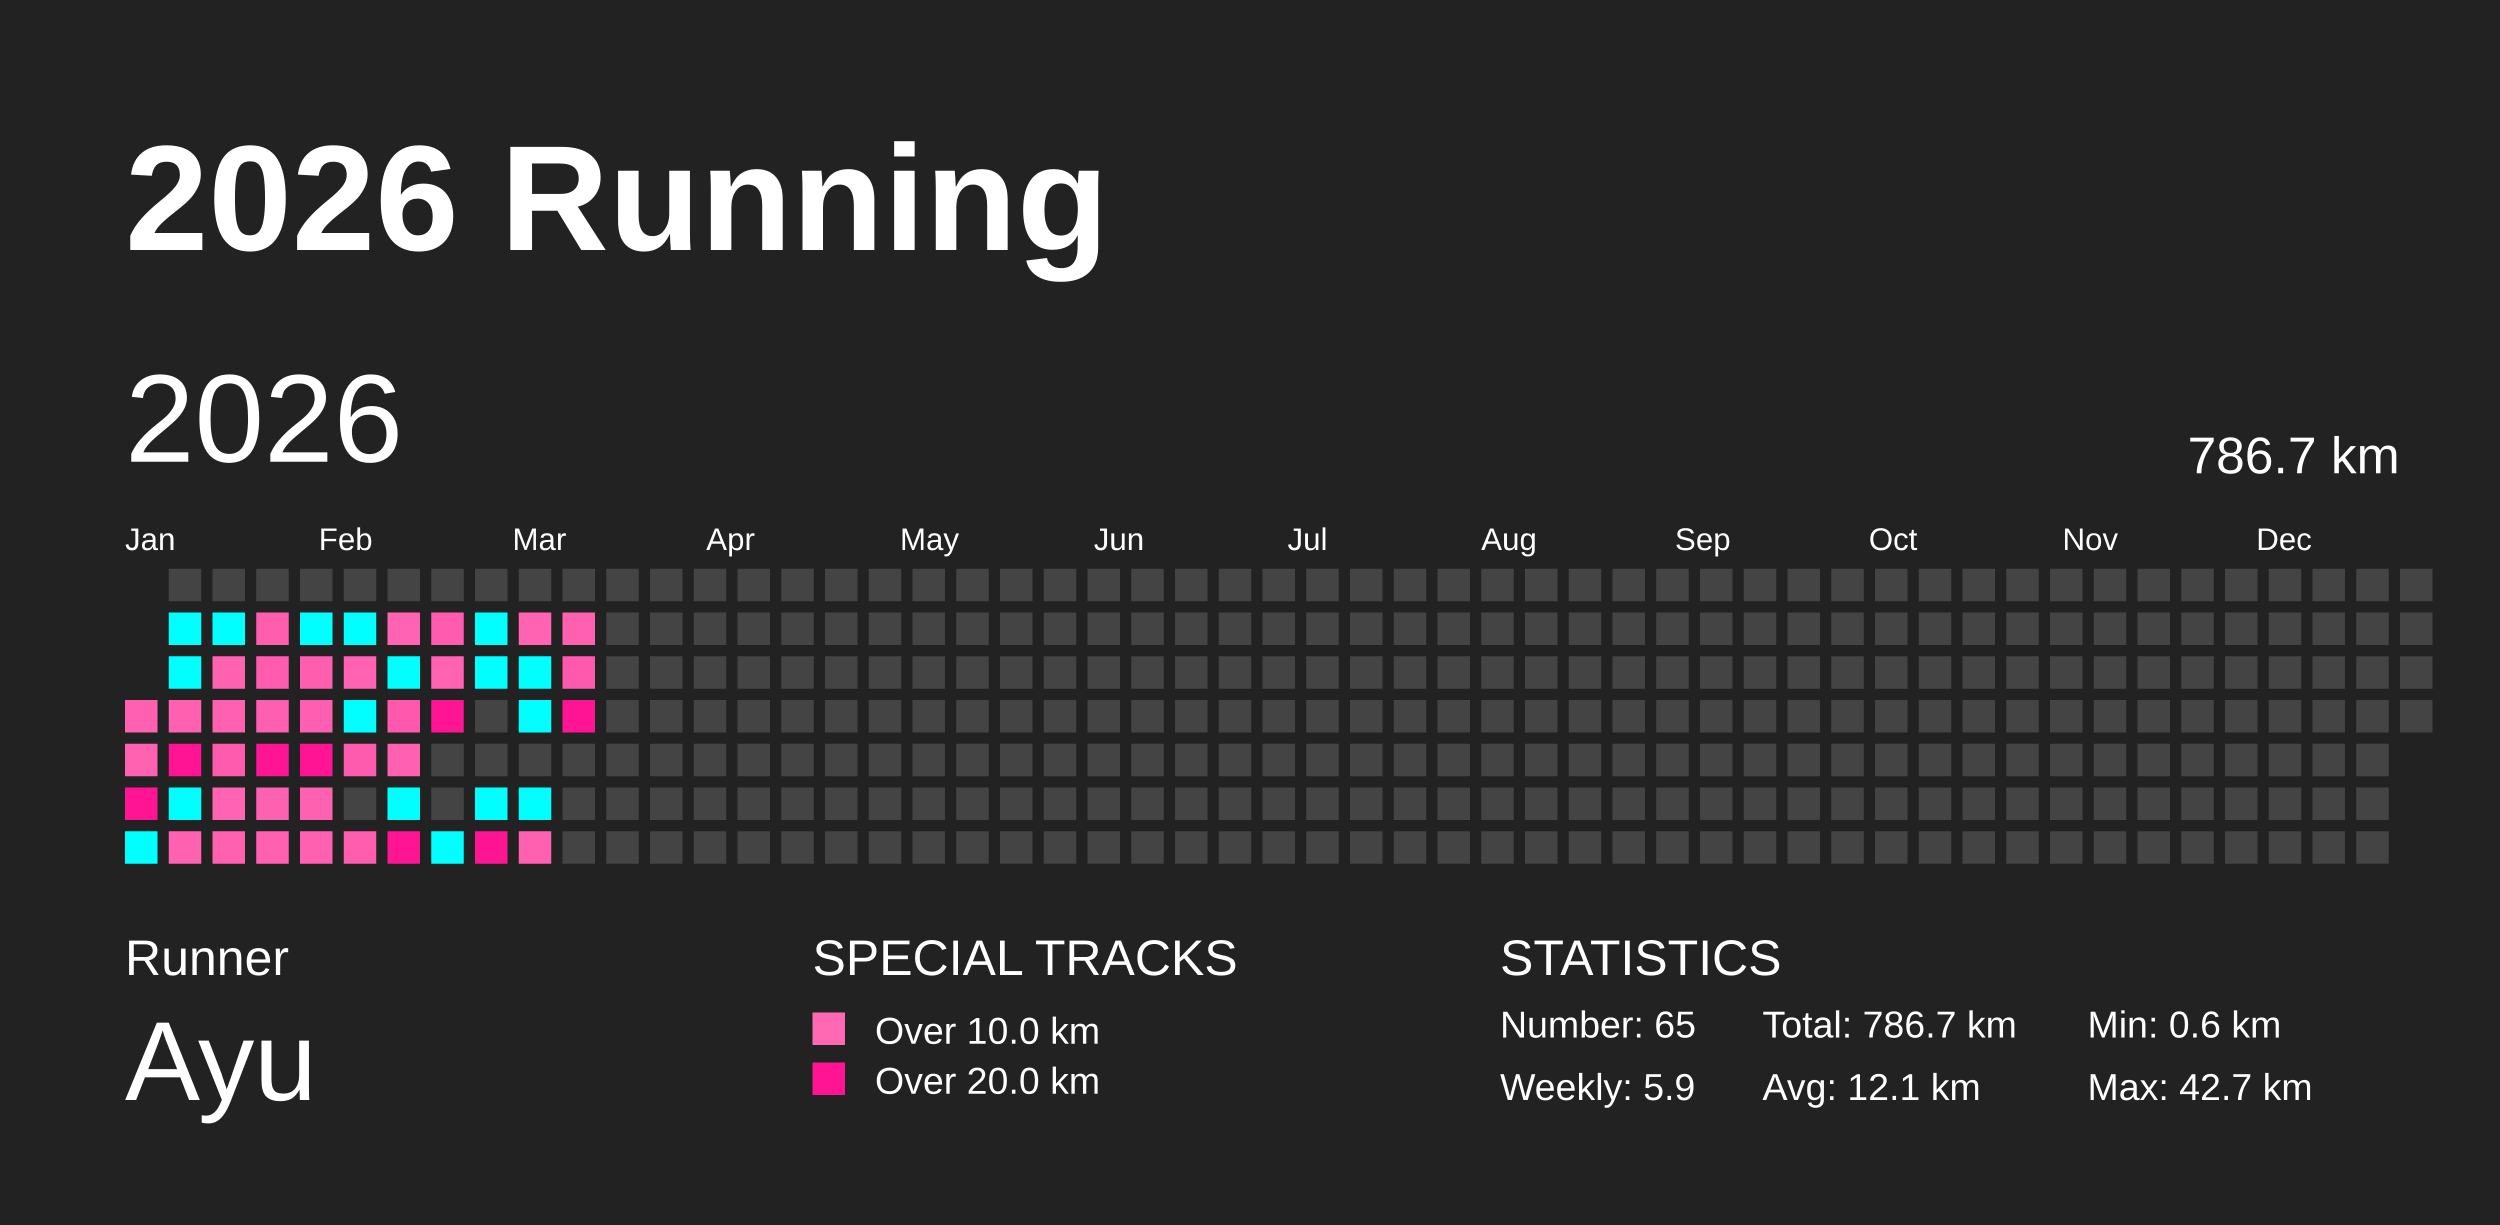
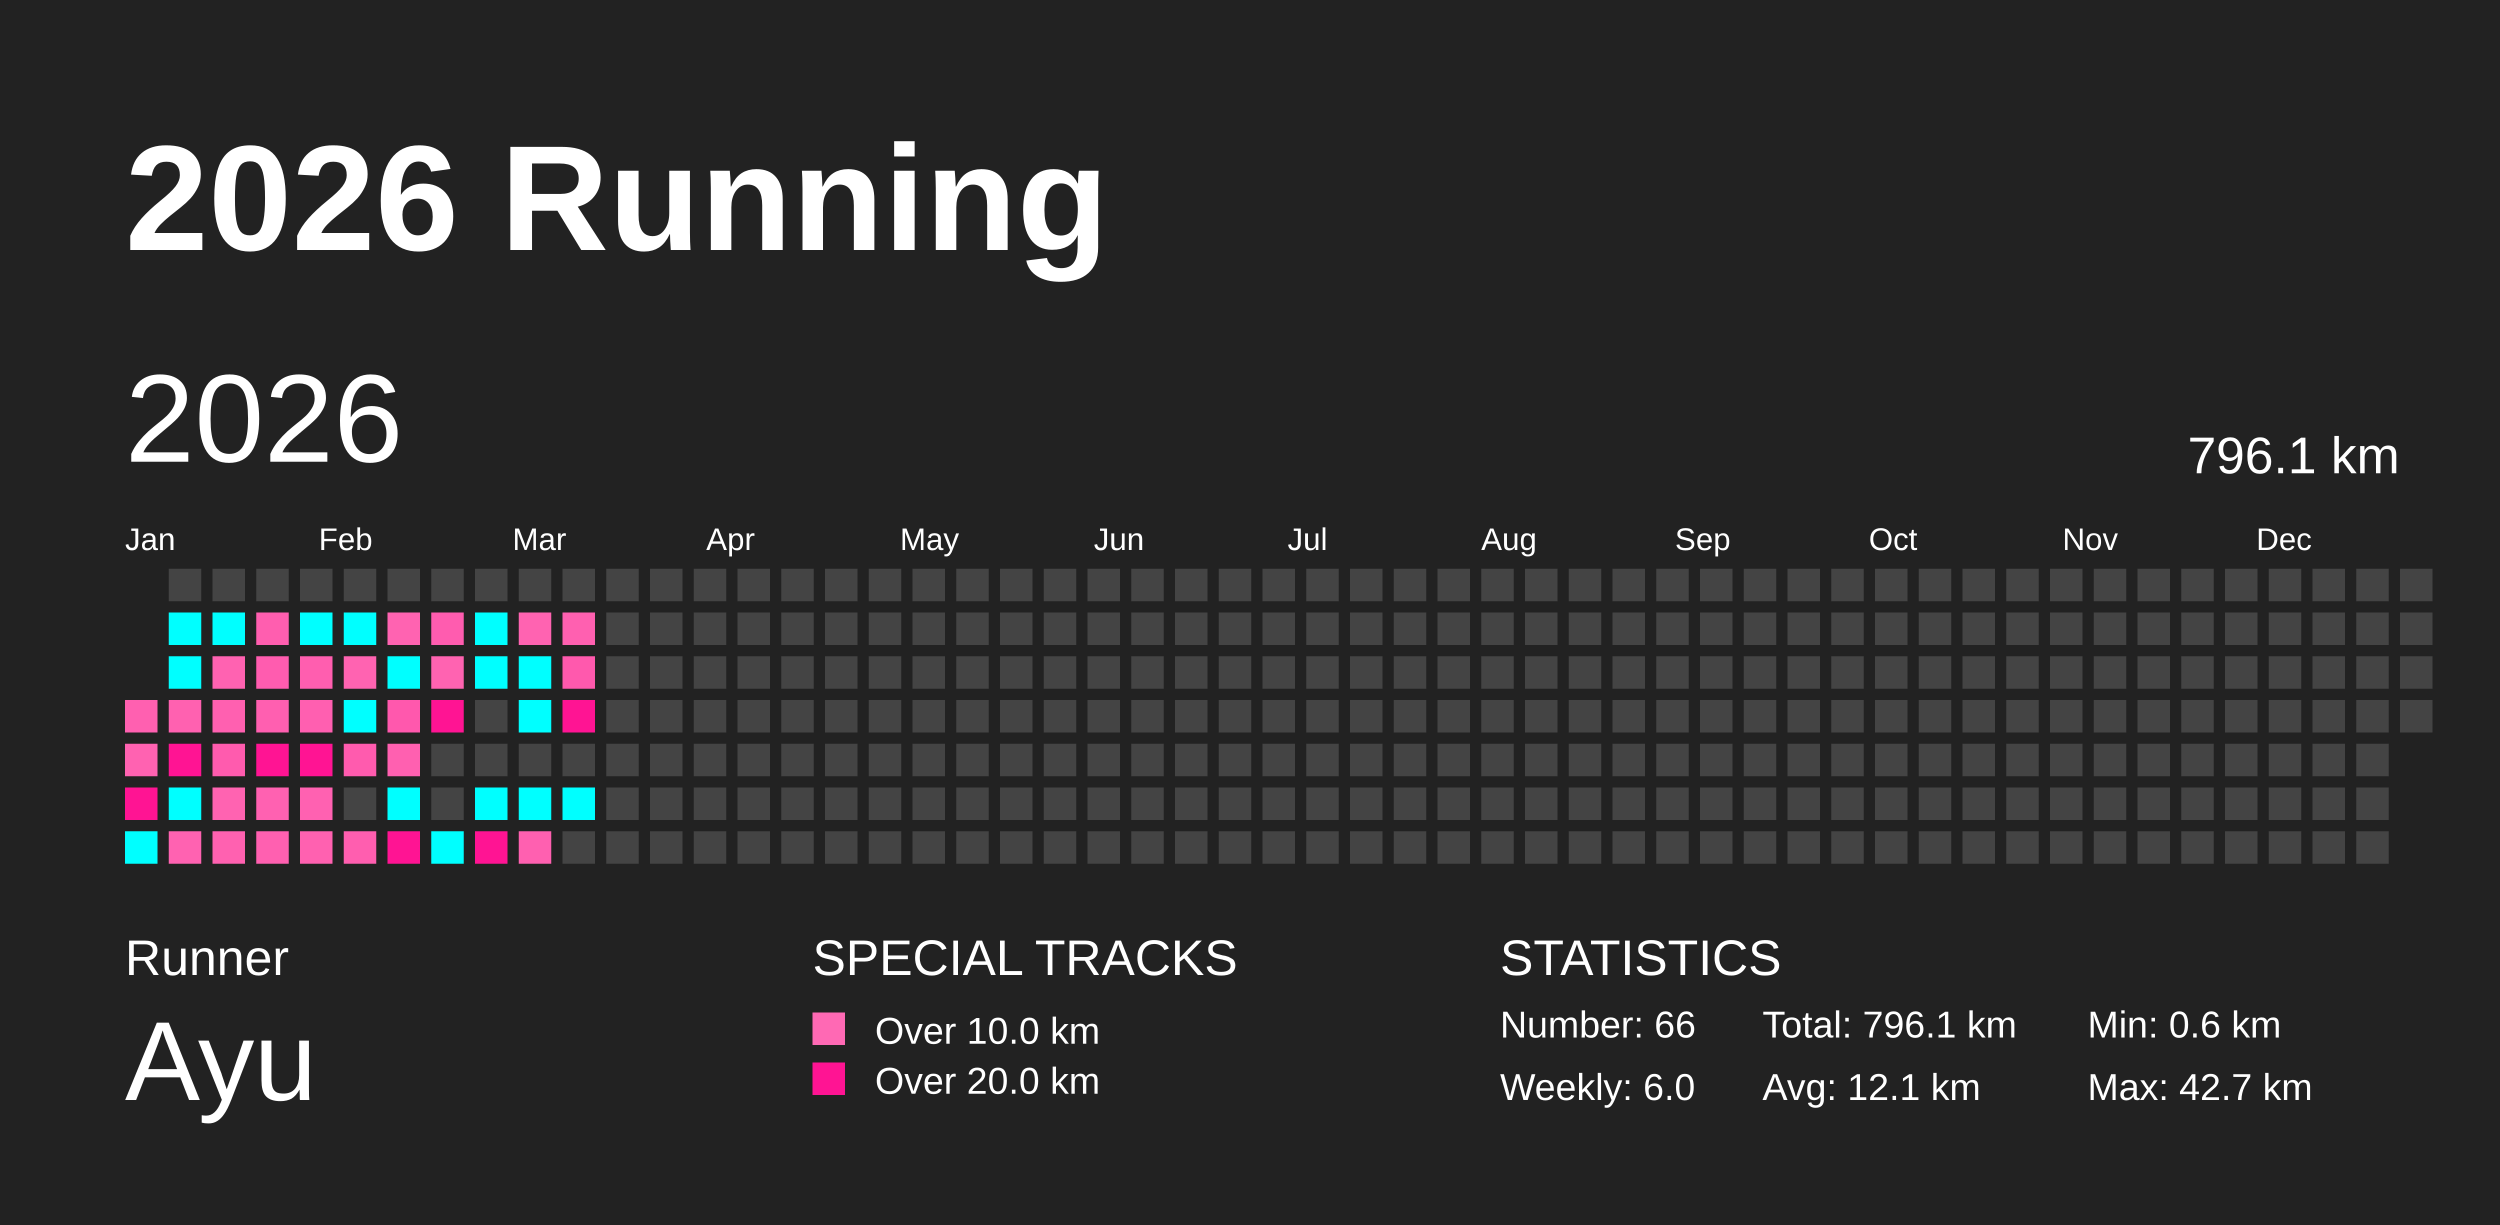
<svg xmlns="http://www.w3.org/2000/svg" baseProfile="full" height="98mm" version="1.1" viewBox="0,0,200,98" width="200mm">
  <defs />
  <rect fill="#222222" height="98" width="200" x="0" y="0" />
  <text fill="#FFFFFF" style="font-size:12px; font-family:Arial; font-weight:bold;" x="10" y="20">2026 Running</text>
  <text fill="#FFFFFF" style="font-size:4px; font-family:Arial" x="10" y="78">Runner</text>
  <text fill="#FFFFFF" style="font-size:9px; font-family:Arial" x="10" y="88">Ayu</text>
  <text fill="#FFFFFF" style="font-size:4px; font-family:Arial" x="65" y="78">SPECIAL TRACKS</text>
  <rect fill="#ff69b4" height="2.6" width="2.6" x="65" y="81" />
  <text fill="#FFFFFF" style="font-size:3px; font-family:Arial" x="70" y="83.5">Over 10.0 km</text>
  <rect fill="#ff1493" height="2.6" width="2.6" x="65" y="85" />
  <text fill="#FFFFFF" style="font-size:3px; font-family:Arial" x="70" y="87.5">Over 20.0 km</text>
  <text fill="#FFFFFF" style="font-size:4px; font-family:Arial" x="120" y="78">STATISTICS</text>
-   <text fill="#FFFFFF" style="font-size:3px; font-family:Arial" x="120" y="83">Number: 65</text>
-   <text fill="#FFFFFF" style="font-size:3px; font-family:Arial" x="120" y="88">Weekly: 5.9</text>
-   <text fill="#FFFFFF" style="font-size:3px; font-family:Arial" x="141" y="83">Total: 786.7 km</text>
+   <text fill="#FFFFFF" style="font-size:3px; font-family:Arial" x="120" y="83">Number: 66</text>
+   <text fill="#FFFFFF" style="font-size:3px; font-family:Arial" x="120" y="88">Weekly: 6.0</text>
+   <text fill="#FFFFFF" style="font-size:3px; font-family:Arial" x="141" y="83">Total: 796.1 km</text>
  <text fill="#FFFFFF" style="font-size:3px; font-family:Arial" x="141" y="88">Avg: 12.1 km</text>
  <text fill="#FFFFFF" style="font-size:3px; font-family:Arial" x="167" y="83">Min: 0.6 km</text>
  <text fill="#FFFFFF" style="font-size:3px; font-family:Arial" x="167" y="88">Max: 42.7 km</text>
  <text dominant-baseline="hanging" fill="#FFFFFF" style="font-size:10.0px; font-family:Arial;" x="10" y="30">2026</text>
-   <text dominant-baseline="hanging" fill="#FFFFFF" style="font-size:4.125px; font-family:Arial;" x="175" y="35">786.7 km</text>
+   <text dominant-baseline="hanging" fill="#FFFFFF" style="font-size:4.125px; font-family:Arial;" x="175" y="35">796.1 km</text>
  <text fill="#FFFFFF" style="font-size:2.5px; font-family:Arial" x="10.0" y="44">Jan</text>
  <text fill="#FFFFFF" style="font-size:2.5px; font-family:Arial" x="25.5" y="44">Feb</text>
  <text fill="#FFFFFF" style="font-size:2.5px; font-family:Arial" x="41.0" y="44">Mar</text>
  <text fill="#FFFFFF" style="font-size:2.5px; font-family:Arial" x="56.5" y="44">Apr</text>
  <text fill="#FFFFFF" style="font-size:2.5px; font-family:Arial" x="72.0" y="44">May</text>
  <text fill="#FFFFFF" style="font-size:2.5px; font-family:Arial" x="87.5" y="44">Jun</text>
  <text fill="#FFFFFF" style="font-size:2.5px; font-family:Arial" x="103.0" y="44">Jul</text>
  <text fill="#FFFFFF" style="font-size:2.5px; font-family:Arial" x="118.5" y="44">Aug</text>
  <text fill="#FFFFFF" style="font-size:2.5px; font-family:Arial" x="134.0" y="44">Sep</text>
  <text fill="#FFFFFF" style="font-size:2.5px; font-family:Arial" x="149.5" y="44">Oct</text>
  <text fill="#FFFFFF" style="font-size:2.5px; font-family:Arial" x="165.0" y="44">Nov</text>
  <text fill="#FFFFFF" style="font-size:2.5px; font-family:Arial" x="180.5" y="44">Dec</text>
  <rect fill="#ff60b0" height="2.6" width="2.6" x="10.0" y="56.0" />
  <rect fill="#ff62b1" height="2.6" width="2.6" x="10.0" y="59.5" />
  <rect fill="#ff1493" height="2.6" width="2.6" x="10.0" y="63.0" />
  <rect fill="#00ffff" height="2.6" width="2.6" x="10.0" y="66.5" />
  <rect fill="#444444" height="2.6" width="2.6" x="13.5" y="45.5" />
  <rect fill="#00ffff" height="2.6" width="2.6" x="13.5" y="49.0" />
  <rect fill="#00ffff" height="2.6" width="2.6" x="13.5" y="52.5" />
  <rect fill="#ff61b0" height="2.6" width="2.6" x="13.5" y="56.0" />
  <rect fill="#ff1493" height="2.6" width="2.6" x="13.5" y="59.5" />
  <rect fill="#00ffff" height="2.6" width="2.6" x="13.5" y="63.0" />
  <rect fill="#ff62b1" height="2.6" width="2.6" x="13.5" y="66.5" />
  <rect fill="#444444" height="2.6" width="2.6" x="17.0" y="45.5" />
  <rect fill="#00ffff" height="2.6" width="2.6" x="17.0" y="49.0" />
  <rect fill="#ff62b1" height="2.6" width="2.6" x="17.0" y="52.5" />
  <rect fill="#ff60b0" height="2.6" width="2.6" x="17.0" y="56.0" />
  <rect fill="#ff5bae" height="2.6" width="2.6" x="17.0" y="59.5" />
  <rect fill="#ff63b1" height="2.6" width="2.6" x="17.0" y="63.0" />
  <rect fill="#ff61b0" height="2.6" width="2.6" x="17.0" y="66.5" />
  <rect fill="#444444" height="2.6" width="2.6" x="20.5" y="45.5" />
  <rect fill="#ff5eaf" height="2.6" width="2.6" x="20.5" y="49.0" />
  <rect fill="#ff5caf" height="2.6" width="2.6" x="20.5" y="52.5" />
  <rect fill="#ff5fb0" height="2.6" width="2.6" x="20.5" y="56.0" />
  <rect fill="#ff1493" height="2.6" width="2.6" x="20.5" y="59.5" />
  <rect fill="#ff61b1" height="2.6" width="2.6" x="20.5" y="63.0" />
  <rect fill="#ff60b0" height="2.6" width="2.6" x="20.5" y="66.5" />
  <rect fill="#444444" height="2.6" width="2.6" x="24.0" y="45.5" />
  <rect fill="#00ffff" height="2.6" width="2.6" x="24.0" y="49.0" />
  <rect fill="#ff5eaf" height="2.6" width="2.6" x="24.0" y="52.5" />
  <rect fill="#ff5fb0" height="2.6" width="2.6" x="24.0" y="56.0" />
  <rect fill="#ff1493" height="2.6" width="2.6" x="24.0" y="59.5" />
  <rect fill="#ff61b1" height="2.6" width="2.6" x="24.0" y="63.0" />
  <rect fill="#ff61b0" height="2.6" width="2.6" x="24.0" y="66.5" />
  <rect fill="#444444" height="2.6" width="2.6" x="27.5" y="45.5" />
  <rect fill="#00ffff" height="2.6" width="2.6" x="27.5" y="49.0" />
  <rect fill="#ff63b1" height="2.6" width="2.6" x="27.5" y="52.5" />
  <rect fill="#00ffff" height="2.6" width="2.6" x="27.5" y="56.0" />
  <rect fill="#ff5bae" height="2.6" width="2.6" x="27.5" y="59.5" />
  <rect fill="#444444" height="2.6" width="2.6" x="27.5" y="63.0" />
  <rect fill="#ff5eaf" height="2.6" width="2.6" x="27.5" y="66.5" />
  <rect fill="#444444" height="2.6" width="2.6" x="31.0" y="45.5" />
  <rect fill="#ff63b1" height="2.6" width="2.6" x="31.0" y="49.0" />
  <rect fill="#00ffff" height="2.6" width="2.6" x="31.0" y="52.5" />
  <rect fill="#ff58ad" height="2.6" width="2.6" x="31.0" y="56.0" />
  <rect fill="#ff60b0" height="2.6" width="2.6" x="31.0" y="59.5" />
  <rect fill="#00ffff" height="2.6" width="2.6" x="31.0" y="63.0" />
  <rect fill="#ff1493" height="2.6" width="2.6" x="31.0" y="66.5" />
  <rect fill="#444444" height="2.6" width="2.6" x="34.5" y="45.5" />
  <rect fill="#ff5caf" height="2.6" width="2.6" x="34.5" y="49.0" />
  <rect fill="#ff63b1" height="2.6" width="2.6" x="34.5" y="52.5" />
  <rect fill="#ff1493" height="2.6" width="2.6" x="34.5" y="56.0" />
  <rect fill="#444444" height="2.6" width="2.6" x="34.5" y="59.5" />
  <rect fill="#444444" height="2.6" width="2.6" x="34.5" y="63.0" />
  <rect fill="#00ffff" height="2.6" width="2.6" x="34.5" y="66.5" />
  <rect fill="#444444" height="2.6" width="2.6" x="38.0" y="45.5" />
  <rect fill="#00ffff" height="2.6" width="2.6" x="38.0" y="49.0" />
  <rect fill="#00ffff" height="2.6" width="2.6" x="38.0" y="52.5" />
  <rect fill="#444444" height="2.6" width="2.6" x="38.0" y="56.0" />
  <rect fill="#444444" height="2.6" width="2.6" x="38.0" y="59.5" />
  <rect fill="#00ffff" height="2.6" width="2.6" x="38.0" y="63.0" />
  <rect fill="#ff1493" height="2.6" width="2.6" x="38.0" y="66.5" />
  <rect fill="#444444" height="2.6" width="2.6" x="41.5" y="45.5" />
  <rect fill="#ff63b1" height="2.6" width="2.6" x="41.5" y="49.0" />
  <rect fill="#00ffff" height="2.6" width="2.6" x="41.5" y="52.5" />
  <rect fill="#00ffff" height="2.6" width="2.6" x="41.5" y="56.0" />
  <rect fill="#444444" height="2.6" width="2.6" x="41.5" y="59.5" />
  <rect fill="#00ffff" height="2.6" width="2.6" x="41.5" y="63.0" />
  <rect fill="#ff60b0" height="2.6" width="2.6" x="41.5" y="66.5" />
  <rect fill="#444444" height="2.6" width="2.6" x="45.0" y="45.5" />
  <rect fill="#ff60b0" height="2.6" width="2.6" x="45.0" y="49.0" />
  <rect fill="#ff59ad" height="2.6" width="2.6" x="45.0" y="52.5" />
  <rect fill="#ff1493" height="2.6" width="2.6" x="45.0" y="56.0" />
  <rect fill="#444444" height="2.6" width="2.6" x="45.0" y="59.5" />
-   <rect fill="#444444" height="2.6" width="2.6" x="45.0" y="63.0" />
+   <rect fill="#00ffff" height="2.6" width="2.6" x="45.0" y="63.0" />
  <rect fill="#444444" height="2.6" width="2.6" x="45.0" y="66.5" />
  <rect fill="#444444" height="2.6" width="2.6" x="48.5" y="45.5" />
  <rect fill="#444444" height="2.6" width="2.6" x="48.5" y="49.0" />
  <rect fill="#444444" height="2.6" width="2.6" x="48.5" y="52.5" />
  <rect fill="#444444" height="2.6" width="2.6" x="48.5" y="56.0" />
  <rect fill="#444444" height="2.6" width="2.6" x="48.5" y="59.5" />
  <rect fill="#444444" height="2.6" width="2.6" x="48.5" y="63.0" />
  <rect fill="#444444" height="2.6" width="2.6" x="48.5" y="66.5" />
  <rect fill="#444444" height="2.6" width="2.6" x="52.0" y="45.5" />
  <rect fill="#444444" height="2.6" width="2.6" x="52.0" y="49.0" />
  <rect fill="#444444" height="2.6" width="2.6" x="52.0" y="52.5" />
  <rect fill="#444444" height="2.6" width="2.6" x="52.0" y="56.0" />
  <rect fill="#444444" height="2.6" width="2.6" x="52.0" y="59.5" />
  <rect fill="#444444" height="2.6" width="2.6" x="52.0" y="63.0" />
  <rect fill="#444444" height="2.6" width="2.6" x="52.0" y="66.5" />
  <rect fill="#444444" height="2.6" width="2.6" x="55.5" y="45.5" />
  <rect fill="#444444" height="2.6" width="2.6" x="55.5" y="49.0" />
  <rect fill="#444444" height="2.6" width="2.6" x="55.5" y="52.5" />
  <rect fill="#444444" height="2.6" width="2.6" x="55.5" y="56.0" />
  <rect fill="#444444" height="2.6" width="2.6" x="55.5" y="59.5" />
  <rect fill="#444444" height="2.6" width="2.6" x="55.5" y="63.0" />
  <rect fill="#444444" height="2.6" width="2.6" x="55.5" y="66.5" />
  <rect fill="#444444" height="2.6" width="2.6" x="59.0" y="45.5" />
  <rect fill="#444444" height="2.6" width="2.6" x="59.0" y="49.0" />
  <rect fill="#444444" height="2.6" width="2.6" x="59.0" y="52.5" />
  <rect fill="#444444" height="2.6" width="2.6" x="59.0" y="56.0" />
  <rect fill="#444444" height="2.6" width="2.6" x="59.0" y="59.5" />
  <rect fill="#444444" height="2.6" width="2.6" x="59.0" y="63.0" />
  <rect fill="#444444" height="2.6" width="2.6" x="59.0" y="66.5" />
  <rect fill="#444444" height="2.6" width="2.6" x="62.5" y="45.5" />
  <rect fill="#444444" height="2.6" width="2.6" x="62.5" y="49.0" />
  <rect fill="#444444" height="2.6" width="2.6" x="62.5" y="52.5" />
  <rect fill="#444444" height="2.6" width="2.6" x="62.5" y="56.0" />
  <rect fill="#444444" height="2.6" width="2.6" x="62.5" y="59.5" />
  <rect fill="#444444" height="2.6" width="2.6" x="62.5" y="63.0" />
  <rect fill="#444444" height="2.6" width="2.6" x="62.5" y="66.5" />
  <rect fill="#444444" height="2.6" width="2.6" x="66.0" y="45.5" />
  <rect fill="#444444" height="2.6" width="2.6" x="66.0" y="49.0" />
  <rect fill="#444444" height="2.6" width="2.6" x="66.0" y="52.5" />
  <rect fill="#444444" height="2.6" width="2.6" x="66.0" y="56.0" />
  <rect fill="#444444" height="2.6" width="2.6" x="66.0" y="59.5" />
  <rect fill="#444444" height="2.6" width="2.6" x="66.0" y="63.0" />
  <rect fill="#444444" height="2.6" width="2.6" x="66.0" y="66.5" />
  <rect fill="#444444" height="2.6" width="2.6" x="69.5" y="45.5" />
  <rect fill="#444444" height="2.6" width="2.6" x="69.5" y="49.0" />
  <rect fill="#444444" height="2.6" width="2.6" x="69.5" y="52.5" />
  <rect fill="#444444" height="2.6" width="2.6" x="69.5" y="56.0" />
  <rect fill="#444444" height="2.6" width="2.6" x="69.5" y="59.5" />
  <rect fill="#444444" height="2.6" width="2.6" x="69.5" y="63.0" />
  <rect fill="#444444" height="2.6" width="2.6" x="69.5" y="66.5" />
  <rect fill="#444444" height="2.6" width="2.6" x="73.0" y="45.5" />
  <rect fill="#444444" height="2.6" width="2.6" x="73.0" y="49.0" />
  <rect fill="#444444" height="2.6" width="2.6" x="73.0" y="52.5" />
  <rect fill="#444444" height="2.6" width="2.6" x="73.0" y="56.0" />
  <rect fill="#444444" height="2.6" width="2.6" x="73.0" y="59.5" />
  <rect fill="#444444" height="2.6" width="2.6" x="73.0" y="63.0" />
  <rect fill="#444444" height="2.6" width="2.6" x="73.0" y="66.5" />
  <rect fill="#444444" height="2.6" width="2.6" x="76.5" y="45.5" />
  <rect fill="#444444" height="2.6" width="2.6" x="76.5" y="49.0" />
  <rect fill="#444444" height="2.6" width="2.6" x="76.5" y="52.5" />
  <rect fill="#444444" height="2.6" width="2.6" x="76.5" y="56.0" />
  <rect fill="#444444" height="2.6" width="2.6" x="76.5" y="59.5" />
  <rect fill="#444444" height="2.6" width="2.6" x="76.5" y="63.0" />
  <rect fill="#444444" height="2.6" width="2.6" x="76.5" y="66.5" />
  <rect fill="#444444" height="2.6" width="2.6" x="80.0" y="45.5" />
  <rect fill="#444444" height="2.6" width="2.6" x="80.0" y="49.0" />
  <rect fill="#444444" height="2.6" width="2.6" x="80.0" y="52.5" />
  <rect fill="#444444" height="2.6" width="2.6" x="80.0" y="56.0" />
  <rect fill="#444444" height="2.6" width="2.6" x="80.0" y="59.5" />
  <rect fill="#444444" height="2.6" width="2.6" x="80.0" y="63.0" />
  <rect fill="#444444" height="2.6" width="2.6" x="80.0" y="66.5" />
  <rect fill="#444444" height="2.6" width="2.6" x="83.5" y="45.5" />
  <rect fill="#444444" height="2.6" width="2.6" x="83.5" y="49.0" />
  <rect fill="#444444" height="2.6" width="2.6" x="83.5" y="52.5" />
  <rect fill="#444444" height="2.6" width="2.6" x="83.5" y="56.0" />
  <rect fill="#444444" height="2.6" width="2.6" x="83.5" y="59.5" />
  <rect fill="#444444" height="2.6" width="2.6" x="83.5" y="63.0" />
  <rect fill="#444444" height="2.6" width="2.6" x="83.5" y="66.5" />
  <rect fill="#444444" height="2.6" width="2.6" x="87.0" y="45.5" />
  <rect fill="#444444" height="2.6" width="2.6" x="87.0" y="49.0" />
  <rect fill="#444444" height="2.6" width="2.6" x="87.0" y="52.5" />
  <rect fill="#444444" height="2.6" width="2.6" x="87.0" y="56.0" />
  <rect fill="#444444" height="2.6" width="2.6" x="87.0" y="59.5" />
  <rect fill="#444444" height="2.6" width="2.6" x="87.0" y="63.0" />
  <rect fill="#444444" height="2.6" width="2.6" x="87.0" y="66.5" />
  <rect fill="#444444" height="2.6" width="2.6" x="90.5" y="45.5" />
  <rect fill="#444444" height="2.6" width="2.6" x="90.5" y="49.0" />
  <rect fill="#444444" height="2.6" width="2.6" x="90.5" y="52.5" />
  <rect fill="#444444" height="2.6" width="2.6" x="90.5" y="56.0" />
  <rect fill="#444444" height="2.6" width="2.6" x="90.5" y="59.5" />
  <rect fill="#444444" height="2.6" width="2.6" x="90.5" y="63.0" />
  <rect fill="#444444" height="2.6" width="2.6" x="90.5" y="66.5" />
  <rect fill="#444444" height="2.6" width="2.6" x="94.0" y="45.5" />
  <rect fill="#444444" height="2.6" width="2.6" x="94.0" y="49.0" />
  <rect fill="#444444" height="2.6" width="2.6" x="94.0" y="52.5" />
  <rect fill="#444444" height="2.6" width="2.6" x="94.0" y="56.0" />
  <rect fill="#444444" height="2.6" width="2.6" x="94.0" y="59.5" />
  <rect fill="#444444" height="2.6" width="2.6" x="94.0" y="63.0" />
  <rect fill="#444444" height="2.6" width="2.6" x="94.0" y="66.5" />
  <rect fill="#444444" height="2.6" width="2.6" x="97.5" y="45.5" />
  <rect fill="#444444" height="2.6" width="2.6" x="97.5" y="49.0" />
  <rect fill="#444444" height="2.6" width="2.6" x="97.5" y="52.5" />
  <rect fill="#444444" height="2.6" width="2.6" x="97.5" y="56.0" />
  <rect fill="#444444" height="2.6" width="2.6" x="97.5" y="59.5" />
  <rect fill="#444444" height="2.6" width="2.6" x="97.5" y="63.0" />
  <rect fill="#444444" height="2.6" width="2.6" x="97.5" y="66.5" />
  <rect fill="#444444" height="2.6" width="2.6" x="101.0" y="45.5" />
  <rect fill="#444444" height="2.6" width="2.6" x="101.0" y="49.0" />
  <rect fill="#444444" height="2.6" width="2.6" x="101.0" y="52.5" />
  <rect fill="#444444" height="2.6" width="2.6" x="101.0" y="56.0" />
  <rect fill="#444444" height="2.6" width="2.6" x="101.0" y="59.5" />
  <rect fill="#444444" height="2.6" width="2.6" x="101.0" y="63.0" />
  <rect fill="#444444" height="2.6" width="2.6" x="101.0" y="66.5" />
  <rect fill="#444444" height="2.6" width="2.6" x="104.5" y="45.5" />
  <rect fill="#444444" height="2.6" width="2.6" x="104.5" y="49.0" />
  <rect fill="#444444" height="2.6" width="2.6" x="104.5" y="52.5" />
  <rect fill="#444444" height="2.6" width="2.6" x="104.5" y="56.0" />
  <rect fill="#444444" height="2.6" width="2.6" x="104.5" y="59.5" />
  <rect fill="#444444" height="2.6" width="2.6" x="104.5" y="63.0" />
  <rect fill="#444444" height="2.6" width="2.6" x="104.5" y="66.5" />
  <rect fill="#444444" height="2.6" width="2.6" x="108.0" y="45.5" />
  <rect fill="#444444" height="2.6" width="2.6" x="108.0" y="49.0" />
  <rect fill="#444444" height="2.6" width="2.6" x="108.0" y="52.5" />
  <rect fill="#444444" height="2.6" width="2.6" x="108.0" y="56.0" />
  <rect fill="#444444" height="2.6" width="2.6" x="108.0" y="59.5" />
  <rect fill="#444444" height="2.6" width="2.6" x="108.0" y="63.0" />
  <rect fill="#444444" height="2.6" width="2.6" x="108.0" y="66.5" />
  <rect fill="#444444" height="2.6" width="2.6" x="111.5" y="45.5" />
  <rect fill="#444444" height="2.6" width="2.6" x="111.5" y="49.0" />
  <rect fill="#444444" height="2.6" width="2.6" x="111.5" y="52.5" />
  <rect fill="#444444" height="2.6" width="2.6" x="111.5" y="56.0" />
  <rect fill="#444444" height="2.6" width="2.6" x="111.5" y="59.5" />
  <rect fill="#444444" height="2.6" width="2.6" x="111.5" y="63.0" />
  <rect fill="#444444" height="2.6" width="2.6" x="111.5" y="66.5" />
  <rect fill="#444444" height="2.6" width="2.6" x="115.0" y="45.5" />
  <rect fill="#444444" height="2.6" width="2.6" x="115.0" y="49.0" />
  <rect fill="#444444" height="2.6" width="2.6" x="115.0" y="52.5" />
  <rect fill="#444444" height="2.6" width="2.6" x="115.0" y="56.0" />
  <rect fill="#444444" height="2.6" width="2.6" x="115.0" y="59.5" />
  <rect fill="#444444" height="2.6" width="2.6" x="115.0" y="63.0" />
  <rect fill="#444444" height="2.6" width="2.6" x="115.0" y="66.5" />
  <rect fill="#444444" height="2.6" width="2.6" x="118.5" y="45.5" />
  <rect fill="#444444" height="2.6" width="2.6" x="118.5" y="49.0" />
  <rect fill="#444444" height="2.6" width="2.6" x="118.5" y="52.5" />
  <rect fill="#444444" height="2.6" width="2.6" x="118.5" y="56.0" />
  <rect fill="#444444" height="2.6" width="2.6" x="118.5" y="59.5" />
  <rect fill="#444444" height="2.6" width="2.6" x="118.5" y="63.0" />
  <rect fill="#444444" height="2.6" width="2.6" x="118.5" y="66.5" />
  <rect fill="#444444" height="2.6" width="2.6" x="122.0" y="45.5" />
  <rect fill="#444444" height="2.6" width="2.6" x="122.0" y="49.0" />
  <rect fill="#444444" height="2.6" width="2.6" x="122.0" y="52.5" />
  <rect fill="#444444" height="2.6" width="2.6" x="122.0" y="56.0" />
  <rect fill="#444444" height="2.6" width="2.6" x="122.0" y="59.5" />
  <rect fill="#444444" height="2.6" width="2.6" x="122.0" y="63.0" />
  <rect fill="#444444" height="2.6" width="2.6" x="122.0" y="66.5" />
  <rect fill="#444444" height="2.6" width="2.6" x="125.5" y="45.5" />
  <rect fill="#444444" height="2.6" width="2.6" x="125.5" y="49.0" />
  <rect fill="#444444" height="2.6" width="2.6" x="125.5" y="52.5" />
  <rect fill="#444444" height="2.6" width="2.6" x="125.5" y="56.0" />
  <rect fill="#444444" height="2.6" width="2.6" x="125.5" y="59.5" />
  <rect fill="#444444" height="2.6" width="2.6" x="125.5" y="63.0" />
  <rect fill="#444444" height="2.6" width="2.6" x="125.5" y="66.5" />
  <rect fill="#444444" height="2.6" width="2.6" x="129.0" y="45.5" />
  <rect fill="#444444" height="2.6" width="2.6" x="129.0" y="49.0" />
  <rect fill="#444444" height="2.6" width="2.6" x="129.0" y="52.5" />
  <rect fill="#444444" height="2.6" width="2.6" x="129.0" y="56.0" />
  <rect fill="#444444" height="2.6" width="2.6" x="129.0" y="59.5" />
  <rect fill="#444444" height="2.6" width="2.6" x="129.0" y="63.0" />
  <rect fill="#444444" height="2.6" width="2.6" x="129.0" y="66.5" />
  <rect fill="#444444" height="2.6" width="2.6" x="132.5" y="45.5" />
  <rect fill="#444444" height="2.6" width="2.6" x="132.5" y="49.0" />
  <rect fill="#444444" height="2.6" width="2.6" x="132.5" y="52.5" />
  <rect fill="#444444" height="2.6" width="2.6" x="132.5" y="56.0" />
  <rect fill="#444444" height="2.6" width="2.6" x="132.5" y="59.5" />
  <rect fill="#444444" height="2.6" width="2.6" x="132.5" y="63.0" />
  <rect fill="#444444" height="2.6" width="2.6" x="132.5" y="66.5" />
  <rect fill="#444444" height="2.6" width="2.6" x="136.0" y="45.5" />
  <rect fill="#444444" height="2.6" width="2.6" x="136.0" y="49.0" />
  <rect fill="#444444" height="2.6" width="2.6" x="136.0" y="52.5" />
  <rect fill="#444444" height="2.6" width="2.6" x="136.0" y="56.0" />
  <rect fill="#444444" height="2.6" width="2.6" x="136.0" y="59.5" />
  <rect fill="#444444" height="2.6" width="2.6" x="136.0" y="63.0" />
  <rect fill="#444444" height="2.6" width="2.6" x="136.0" y="66.5" />
  <rect fill="#444444" height="2.6" width="2.6" x="139.5" y="45.5" />
  <rect fill="#444444" height="2.6" width="2.6" x="139.5" y="49.0" />
  <rect fill="#444444" height="2.6" width="2.6" x="139.5" y="52.5" />
  <rect fill="#444444" height="2.6" width="2.6" x="139.5" y="56.0" />
  <rect fill="#444444" height="2.6" width="2.6" x="139.5" y="59.5" />
  <rect fill="#444444" height="2.6" width="2.6" x="139.5" y="63.0" />
  <rect fill="#444444" height="2.6" width="2.6" x="139.5" y="66.5" />
  <rect fill="#444444" height="2.6" width="2.6" x="143.0" y="45.5" />
  <rect fill="#444444" height="2.6" width="2.6" x="143.0" y="49.0" />
  <rect fill="#444444" height="2.6" width="2.6" x="143.0" y="52.5" />
  <rect fill="#444444" height="2.6" width="2.6" x="143.0" y="56.0" />
  <rect fill="#444444" height="2.6" width="2.6" x="143.0" y="59.5" />
  <rect fill="#444444" height="2.6" width="2.6" x="143.0" y="63.0" />
  <rect fill="#444444" height="2.6" width="2.6" x="143.0" y="66.5" />
  <rect fill="#444444" height="2.6" width="2.6" x="146.5" y="45.5" />
  <rect fill="#444444" height="2.6" width="2.6" x="146.5" y="49.0" />
  <rect fill="#444444" height="2.6" width="2.6" x="146.5" y="52.5" />
  <rect fill="#444444" height="2.6" width="2.6" x="146.5" y="56.0" />
  <rect fill="#444444" height="2.6" width="2.6" x="146.5" y="59.5" />
  <rect fill="#444444" height="2.6" width="2.6" x="146.5" y="63.0" />
  <rect fill="#444444" height="2.6" width="2.6" x="146.5" y="66.5" />
  <rect fill="#444444" height="2.6" width="2.6" x="150.0" y="45.5" />
  <rect fill="#444444" height="2.6" width="2.6" x="150.0" y="49.0" />
  <rect fill="#444444" height="2.6" width="2.6" x="150.0" y="52.5" />
  <rect fill="#444444" height="2.6" width="2.6" x="150.0" y="56.0" />
  <rect fill="#444444" height="2.6" width="2.6" x="150.0" y="59.5" />
  <rect fill="#444444" height="2.6" width="2.6" x="150.0" y="63.0" />
  <rect fill="#444444" height="2.6" width="2.6" x="150.0" y="66.5" />
  <rect fill="#444444" height="2.6" width="2.6" x="153.5" y="45.5" />
  <rect fill="#444444" height="2.6" width="2.6" x="153.5" y="49.0" />
  <rect fill="#444444" height="2.6" width="2.6" x="153.5" y="52.5" />
  <rect fill="#444444" height="2.6" width="2.6" x="153.5" y="56.0" />
  <rect fill="#444444" height="2.6" width="2.6" x="153.5" y="59.5" />
  <rect fill="#444444" height="2.6" width="2.6" x="153.5" y="63.0" />
  <rect fill="#444444" height="2.6" width="2.6" x="153.5" y="66.5" />
  <rect fill="#444444" height="2.6" width="2.6" x="157.0" y="45.5" />
  <rect fill="#444444" height="2.6" width="2.6" x="157.0" y="49.0" />
  <rect fill="#444444" height="2.6" width="2.6" x="157.0" y="52.5" />
  <rect fill="#444444" height="2.6" width="2.6" x="157.0" y="56.0" />
  <rect fill="#444444" height="2.6" width="2.6" x="157.0" y="59.5" />
  <rect fill="#444444" height="2.6" width="2.6" x="157.0" y="63.0" />
  <rect fill="#444444" height="2.6" width="2.6" x="157.0" y="66.5" />
  <rect fill="#444444" height="2.6" width="2.6" x="160.5" y="45.5" />
  <rect fill="#444444" height="2.6" width="2.6" x="160.5" y="49.0" />
  <rect fill="#444444" height="2.6" width="2.6" x="160.5" y="52.5" />
  <rect fill="#444444" height="2.6" width="2.6" x="160.5" y="56.0" />
  <rect fill="#444444" height="2.6" width="2.6" x="160.5" y="59.5" />
  <rect fill="#444444" height="2.6" width="2.6" x="160.5" y="63.0" />
  <rect fill="#444444" height="2.6" width="2.6" x="160.5" y="66.5" />
  <rect fill="#444444" height="2.6" width="2.6" x="164.0" y="45.5" />
  <rect fill="#444444" height="2.6" width="2.6" x="164.0" y="49.0" />
  <rect fill="#444444" height="2.6" width="2.6" x="164.0" y="52.5" />
  <rect fill="#444444" height="2.6" width="2.6" x="164.0" y="56.0" />
  <rect fill="#444444" height="2.6" width="2.6" x="164.0" y="59.5" />
  <rect fill="#444444" height="2.6" width="2.6" x="164.0" y="63.0" />
  <rect fill="#444444" height="2.6" width="2.6" x="164.0" y="66.5" />
  <rect fill="#444444" height="2.6" width="2.6" x="167.5" y="45.5" />
  <rect fill="#444444" height="2.6" width="2.6" x="167.5" y="49.0" />
  <rect fill="#444444" height="2.6" width="2.6" x="167.5" y="52.5" />
  <rect fill="#444444" height="2.6" width="2.6" x="167.5" y="56.0" />
  <rect fill="#444444" height="2.6" width="2.6" x="167.5" y="59.5" />
  <rect fill="#444444" height="2.6" width="2.6" x="167.5" y="63.0" />
  <rect fill="#444444" height="2.6" width="2.6" x="167.5" y="66.5" />
  <rect fill="#444444" height="2.6" width="2.6" x="171.0" y="45.5" />
  <rect fill="#444444" height="2.6" width="2.6" x="171.0" y="49.0" />
  <rect fill="#444444" height="2.6" width="2.6" x="171.0" y="52.5" />
  <rect fill="#444444" height="2.6" width="2.6" x="171.0" y="56.0" />
  <rect fill="#444444" height="2.6" width="2.6" x="171.0" y="59.5" />
  <rect fill="#444444" height="2.6" width="2.6" x="171.0" y="63.0" />
  <rect fill="#444444" height="2.6" width="2.6" x="171.0" y="66.5" />
  <rect fill="#444444" height="2.6" width="2.6" x="174.5" y="45.5" />
  <rect fill="#444444" height="2.6" width="2.6" x="174.5" y="49.0" />
  <rect fill="#444444" height="2.6" width="2.6" x="174.5" y="52.5" />
  <rect fill="#444444" height="2.6" width="2.6" x="174.5" y="56.0" />
  <rect fill="#444444" height="2.6" width="2.6" x="174.5" y="59.5" />
  <rect fill="#444444" height="2.6" width="2.6" x="174.5" y="63.0" />
  <rect fill="#444444" height="2.6" width="2.6" x="174.5" y="66.5" />
  <rect fill="#444444" height="2.6" width="2.6" x="178.0" y="45.5" />
  <rect fill="#444444" height="2.6" width="2.6" x="178.0" y="49.0" />
  <rect fill="#444444" height="2.6" width="2.6" x="178.0" y="52.5" />
  <rect fill="#444444" height="2.6" width="2.6" x="178.0" y="56.0" />
  <rect fill="#444444" height="2.6" width="2.6" x="178.0" y="59.5" />
  <rect fill="#444444" height="2.6" width="2.6" x="178.0" y="63.0" />
  <rect fill="#444444" height="2.6" width="2.6" x="178.0" y="66.5" />
  <rect fill="#444444" height="2.6" width="2.6" x="181.5" y="45.5" />
  <rect fill="#444444" height="2.6" width="2.6" x="181.5" y="49.0" />
  <rect fill="#444444" height="2.6" width="2.6" x="181.5" y="52.5" />
  <rect fill="#444444" height="2.6" width="2.6" x="181.5" y="56.0" />
  <rect fill="#444444" height="2.6" width="2.6" x="181.5" y="59.5" />
  <rect fill="#444444" height="2.6" width="2.6" x="181.5" y="63.0" />
  <rect fill="#444444" height="2.6" width="2.6" x="181.5" y="66.5" />
  <rect fill="#444444" height="2.6" width="2.6" x="185.0" y="45.5" />
  <rect fill="#444444" height="2.6" width="2.6" x="185.0" y="49.0" />
  <rect fill="#444444" height="2.6" width="2.6" x="185.0" y="52.5" />
  <rect fill="#444444" height="2.6" width="2.6" x="185.0" y="56.0" />
  <rect fill="#444444" height="2.6" width="2.6" x="185.0" y="59.5" />
  <rect fill="#444444" height="2.6" width="2.6" x="185.0" y="63.0" />
  <rect fill="#444444" height="2.6" width="2.6" x="185.0" y="66.5" />
  <rect fill="#444444" height="2.6" width="2.6" x="188.5" y="45.5" />
  <rect fill="#444444" height="2.6" width="2.6" x="188.5" y="49.0" />
  <rect fill="#444444" height="2.6" width="2.6" x="188.5" y="52.5" />
  <rect fill="#444444" height="2.6" width="2.6" x="188.5" y="56.0" />
  <rect fill="#444444" height="2.6" width="2.6" x="188.5" y="59.5" />
  <rect fill="#444444" height="2.6" width="2.6" x="188.5" y="63.0" />
  <rect fill="#444444" height="2.6" width="2.6" x="188.5" y="66.5" />
  <rect fill="#444444" height="2.6" width="2.6" x="192.0" y="45.5" />
  <rect fill="#444444" height="2.6" width="2.6" x="192.0" y="49.0" />
  <rect fill="#444444" height="2.6" width="2.6" x="192.0" y="52.5" />
  <rect fill="#444444" height="2.6" width="2.6" x="192.0" y="56.0" />
</svg>
